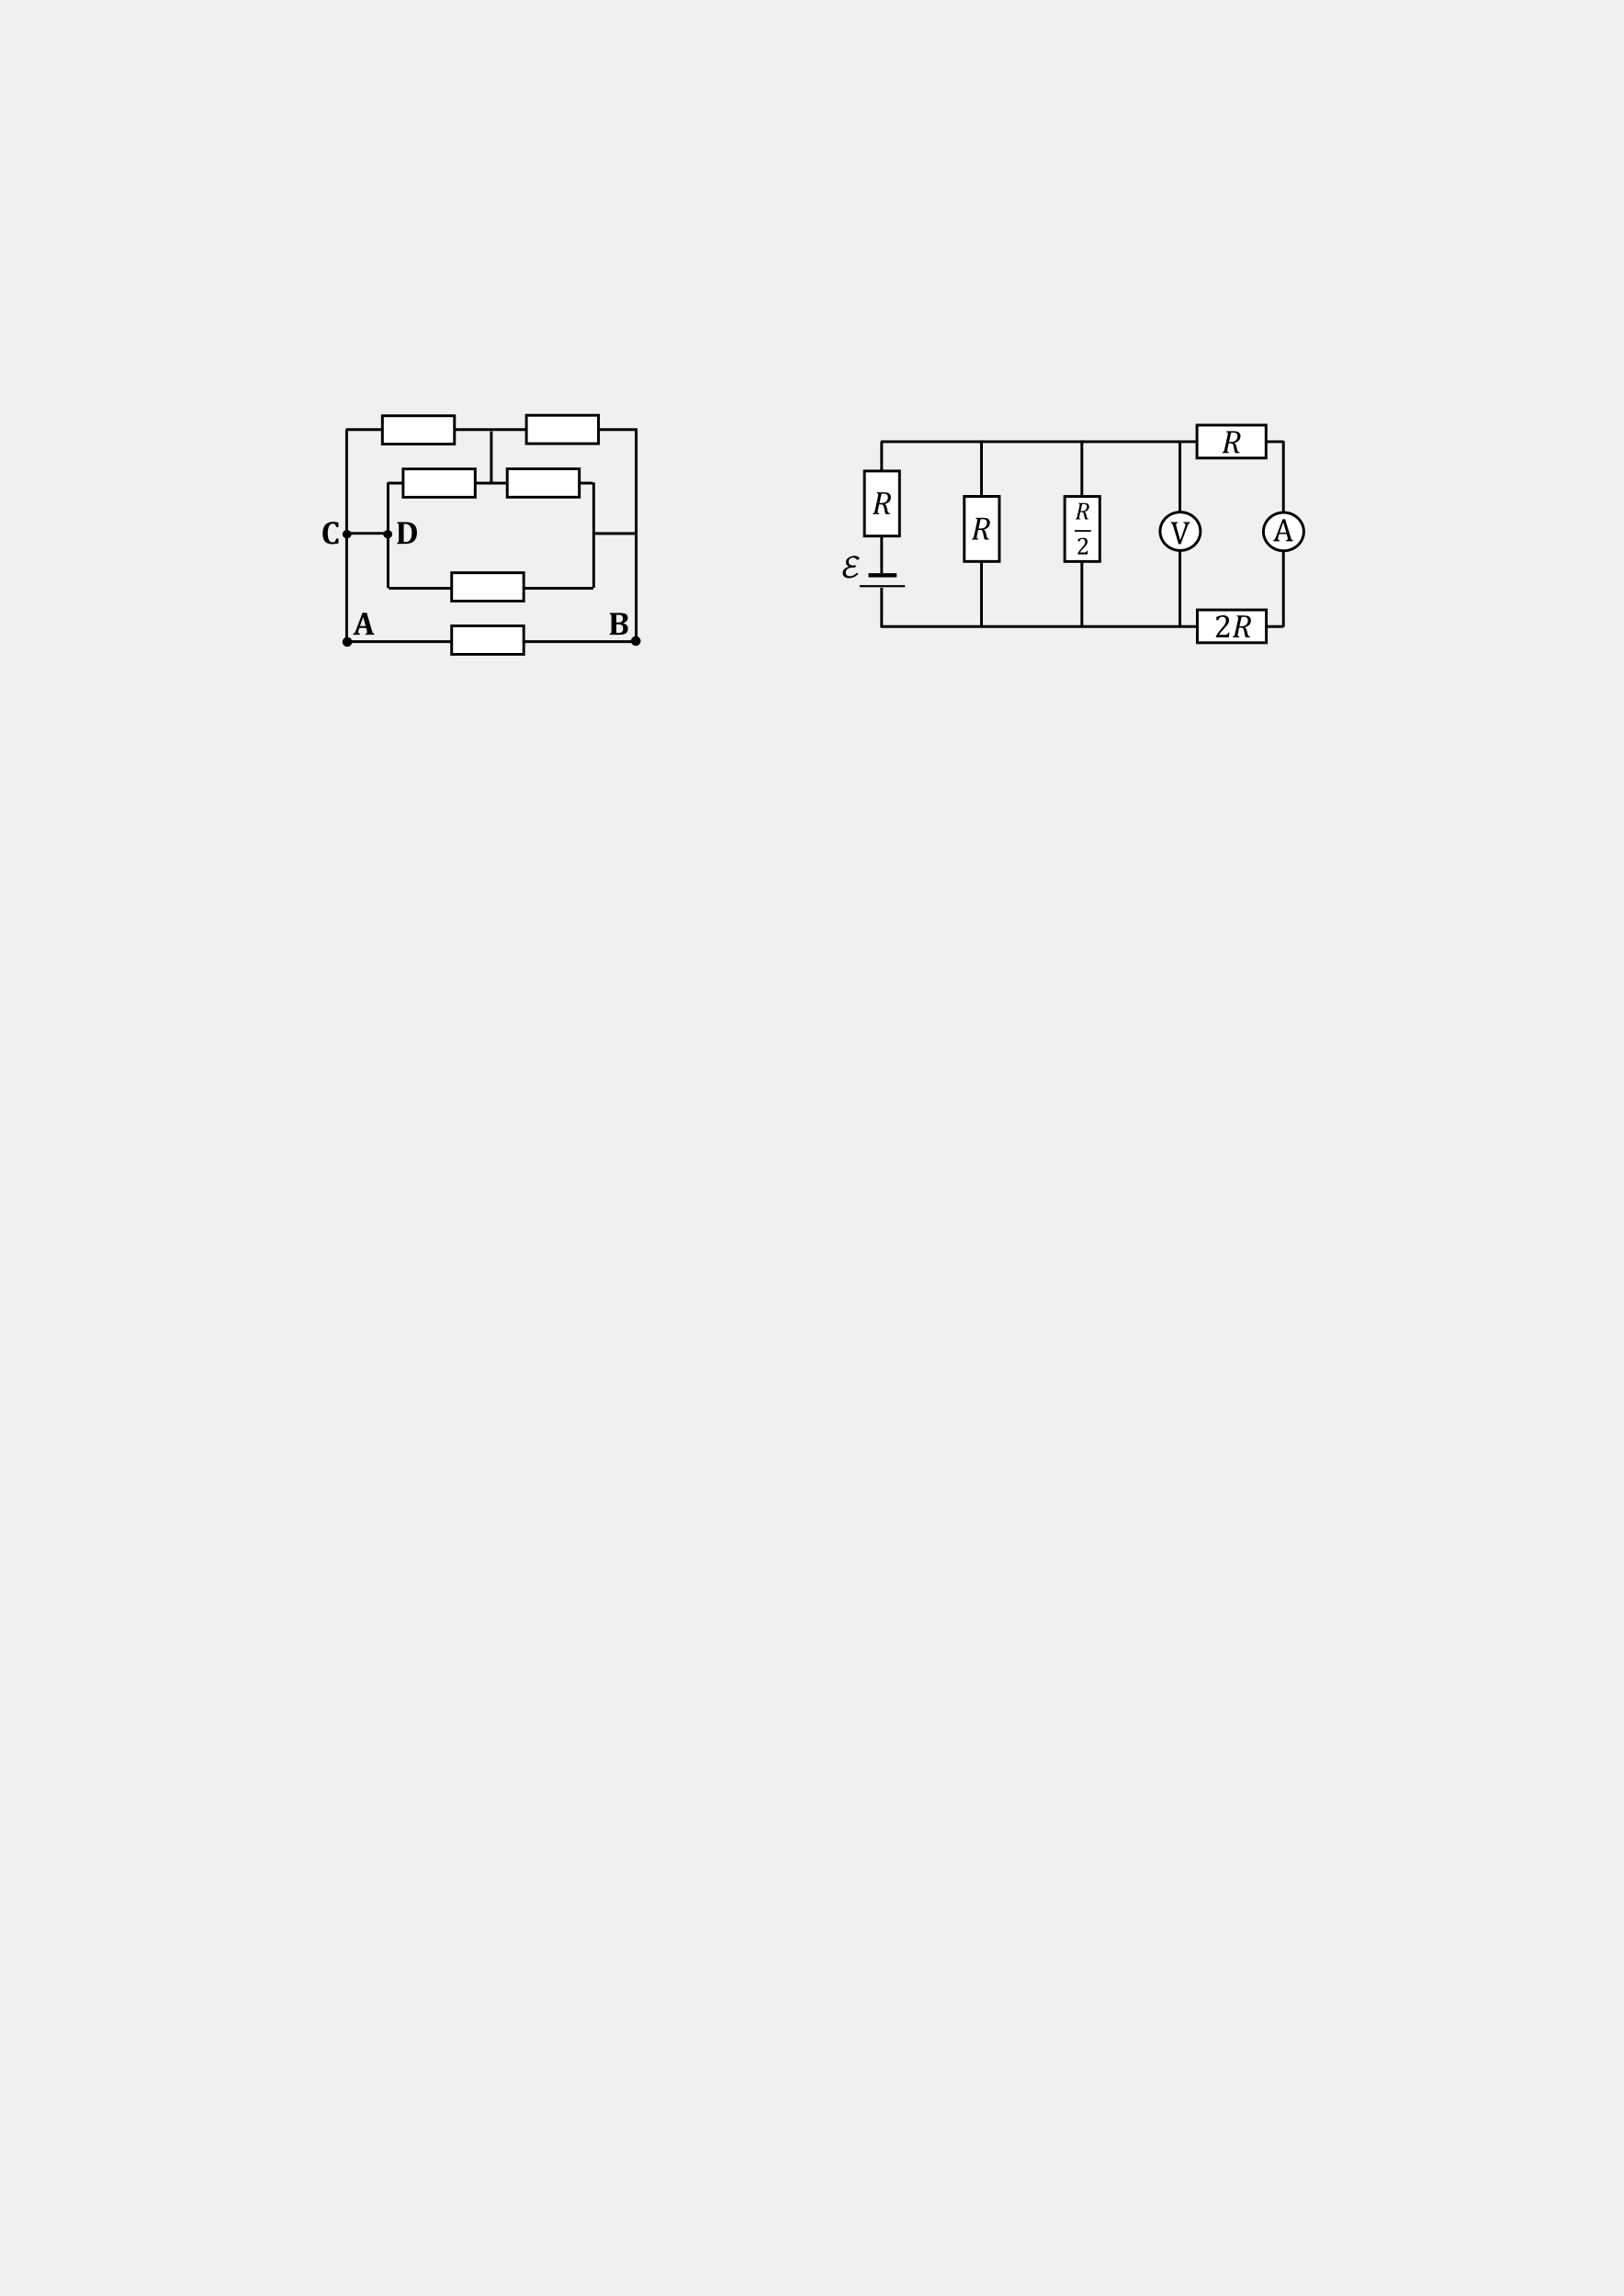
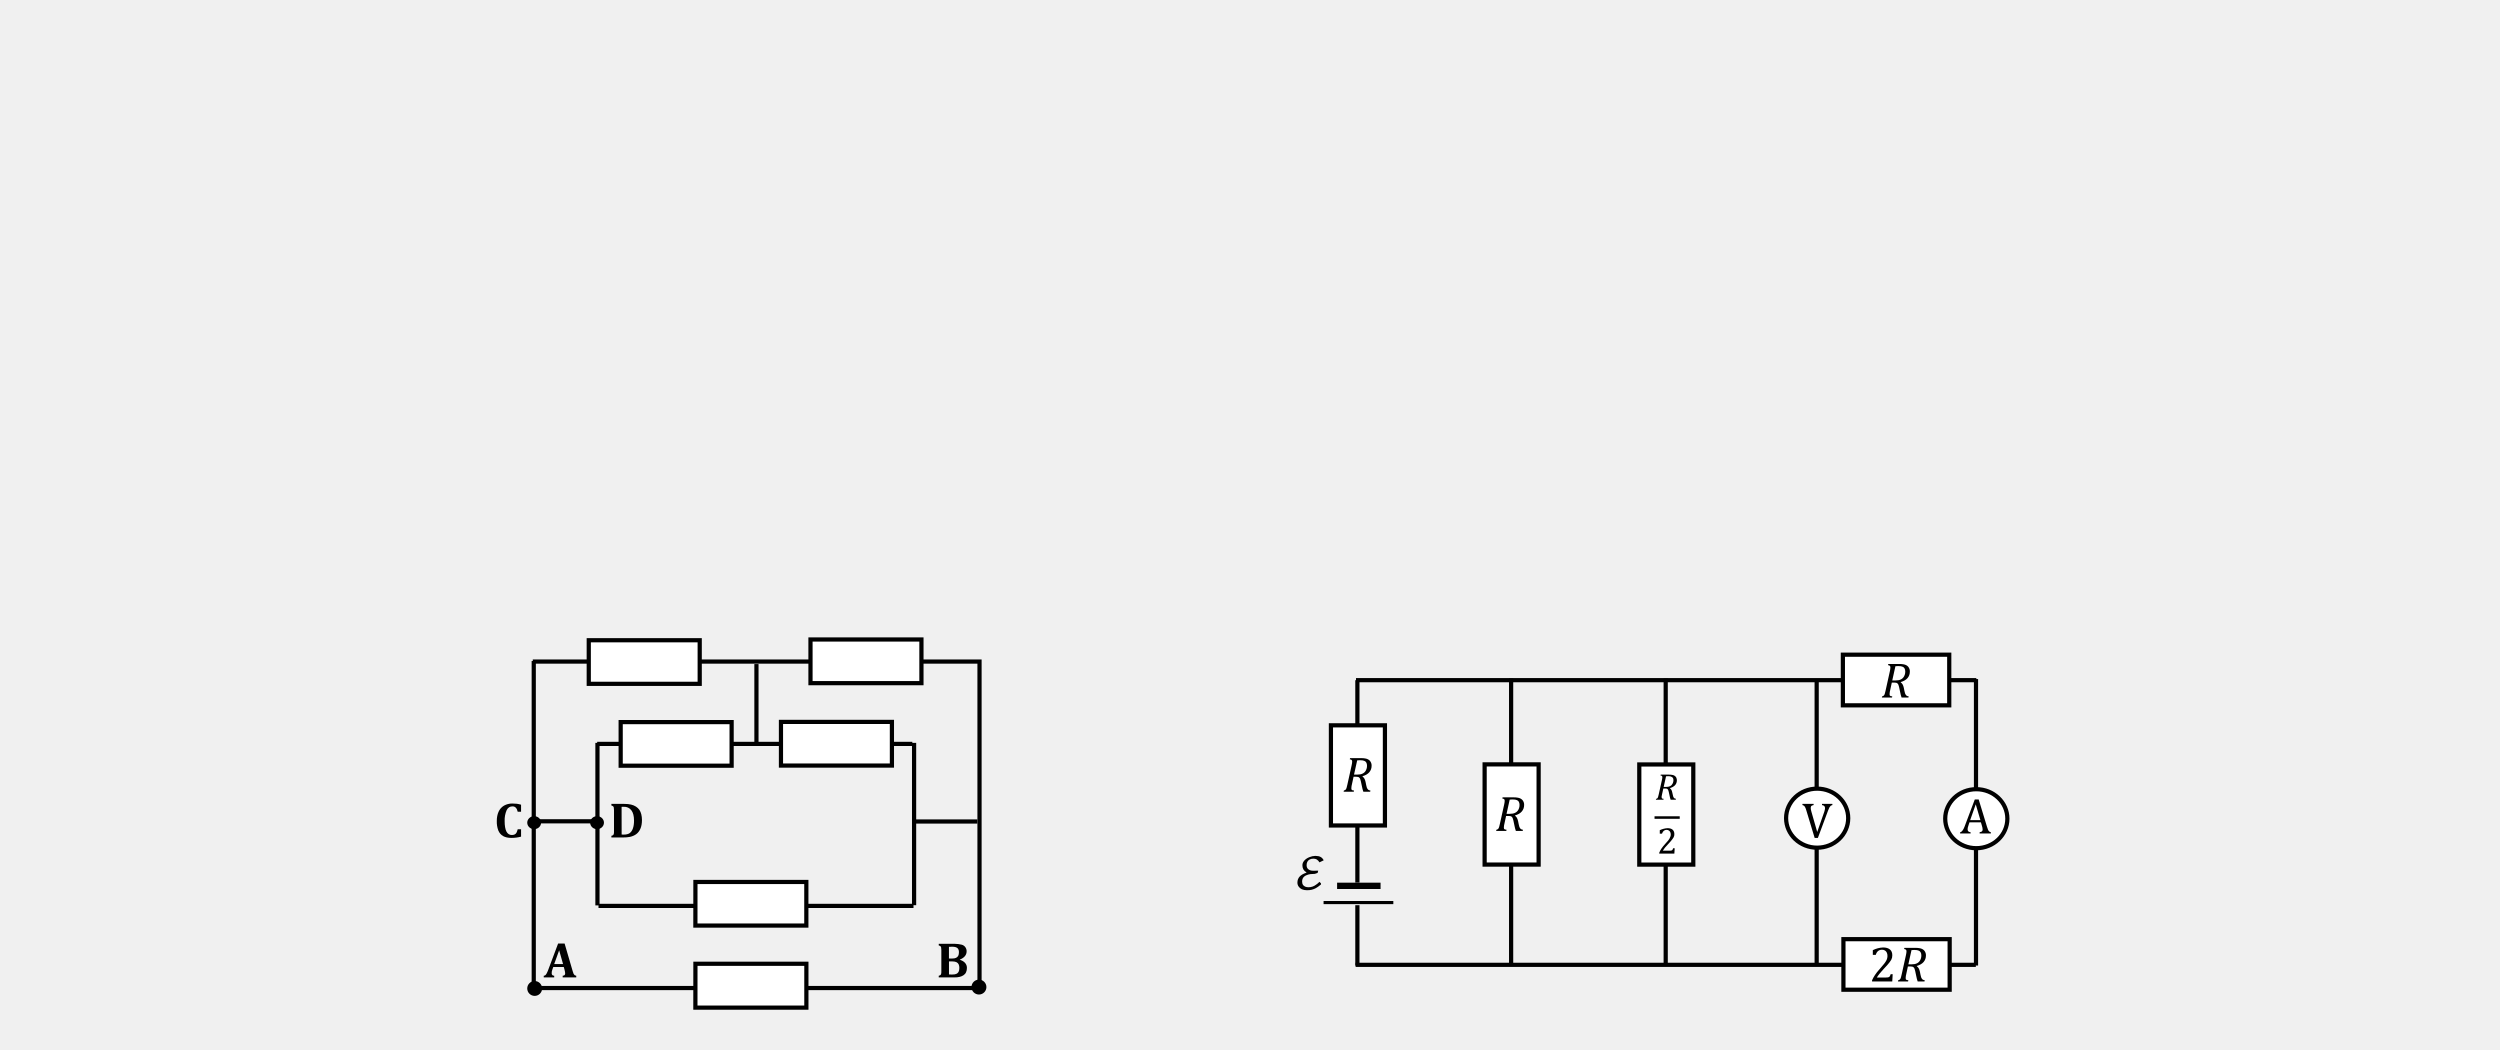
- <svg xmlns="http://www.w3.org/2000/svg" xmlns:xlink="http://www.w3.org/1999/xlink" width="595.32" height="841.92" viewBox="0 0 595.32 841.92">
+ <svg xmlns="http://www.w3.org/2000/svg" xmlns:xlink="http://www.w3.org/1999/xlink" width="595.32" height="250" viewBox="0 0 595.32 250">
  <defs>
    <path id="A" d="M5.72-6.55a2 2 0 0 0-.63-.68q-.34-.2-.82-.2-.5 0-.88.2-.36.18-.55.54-.18.35-.18.8 0 .26.07.5.09.24.27.42.2.2.52.31.32.12.84.11.46 0 1.06-.03l-.14.55-.66.22q-.6 0-1.04.06t-.85.22q-.39.14-.64.36-.23.2-.37.5t-.13.7q0 .47.2.78.22.3.57.44.34.13.75.13.5 0 .94-.15t.8-.42q.4-.25.87-.72l.36.36v.27q-.72.6-1.2.86t-.99.39q-.52.12-1.14.12-.7 0-1.22-.23-.5-.24-.78-.66a1.6 1.6 0 0 1-.28-.92q0-.84.51-1.42.53-.6 1.65-.95l-.02-.08a2 2 0 0 1-.73-.72 2 2 0 0 1-.22-.99q0-.58.45-1.09t1.19-.81 1.42-.31q.81 0 1.26.25.46.24.75.8Zm0 0" />
    <path id="z" d="M4.1-.94q.3 0 .48-.03.16-.04.28-.12l.17-.2.16-.43h.48L5.57 0H.76v-.28q.26-.6.69-1.25.42-.66 1.22-1.53.67-.75.96-1.14.33-.42.49-.72a2.4 2.4 0 0 0 .31-1.13q0-.45-.14-.78t-.44-.53a1.3 1.3 0 0 0-.71-.19q-1.14 0-1.5 1.22h-.7v-1.12a6 6 0 0 1 2.44-.64q1.07 0 1.64.48.56.46.56 1.38 0 .3-.06.57-.07.28-.2.52-.14.25-.37.55T4.47-4l-.92 1Q2.42-1.8 1.9-.94Zm0 0" />
    <path id="y" d="M4.67 0v-.28q.29-.06.42-.13.15-.07.22-.2.08-.12.08-.34 0-.2-.05-.43L5.2-1.9l-.22-.75H2.25l-.19.58q-.15.44-.2.66t-.05.4q0 .34.17.52.18.15.55.22V0H.03v-.28q.33-.06.56-.4.25-.31.49-.93l2.44-6.48h.93l1.99 6.53q.14.46.25.7t.26.38q.15.12.4.2V0ZM2.42-3.17h2.44L3.75-6.94Zm0 0" />
    <path id="C" d="M2.78-8v.28q-.27.05-.4.13-.15.05-.22.2a1 1 0 0 0-.07.34q0 .2.05.44l.13.52 1.37 4.78 1.69-4.83.06-.24.06-.23.03-.2.02-.17q0-.35-.17-.5-.16-.18-.55-.24V-8h2.47v.28q-.24.06-.4.17-.13.12-.29.36-.14.25-.34.78L3.8.1h-.77L1.05-6.44Q.9-6.96.77-7.19a1 1 0 0 0-.25-.34 1 1 0 0 0-.4-.19V-8Zm0 0" />
    <path id="o" d="M4.9-2.48H2.4l-.2.56-.14.45q-.04.22-.04.47 0 .59.6.6V0H.13v-.4Q.35-.4.5-.52.67-.67.8-.9q.14-.22.3-.64l2.45-6.52H5.1l1.92 6.57.22.64q.1.17.23.3.15.1.4.15V0H4.64v-.4q.3-.02.45-.15.14-.14.14-.39 0-.19-.04-.4l-.13-.57Zm-2.28-.7h2.11L3.8-6.46Zm0 0" />
    <path id="p" d="M5.7-4.19q.81.25 1.24.75t.43 1.17q0 .6-.2 1.02-.18.44-.6.72-.38.27-.93.4Q5.1.02 4.27 0H.66v-.4q.3-.06.42-.18a.5.5 0 0 0 .15-.28q.06-.17.05-.6v-5.06q0-.44-.05-.62a.5.5 0 0 0-.15-.28 1 1 0 0 0-.42-.19V-8h3.82a7 7 0 0 1 1.7.22q.32.1.5.26.19.14.32.33.14.2.22.44t.08.52q0 1.32-1.6 1.98ZM3.87-4.5q.59 0 .91-.16.34-.17.52-.48.17-.32.17-.88 0-.66-.38-.98-.37-.3-1.2-.31-.4 0-.8.03v2.78ZM3.1-.7l.8.01q.56 0 .92-.14t.55-.47.2-.95q0-.49-.15-.83t-.5-.53-1-.2H3.1Zm0 0" />
    <path id="r" d="M6.47-7.81v1.68h-.8q-.14-.64-.45-.96-.3-.32-.78-.32-.95 0-1.4.9a6 6 0 0 0-.48 2.62q0 1.62.42 2.47.44.83 1.29.83.42 0 .68-.14.3-.15.44-.43.15-.3.28-.8h.8V-.2a9 9 0 0 1-2.28.3q-1.22 0-2-.44-.77-.45-1.14-1.33a6 6 0 0 1-.36-2.25q0-1.27.42-2.2a3.2 3.2 0 0 1 1.28-1.46 4 4 0 0 1 2-.51q.6 0 1.08.06.49.07 1 .22m0 0" />
    <path id="s" d="M3.7-8q.98 0 1.63.16.66.15 1.17.48t.83.78q.3.46.45 1.06t.16 1.35q0 1.24-.38 2.1-.35.8-.98 1.27-.64.47-1.53.66Q4.36 0 3.3 0H.66v-.4q.3-.06.42-.18a.5.5 0 0 0 .15-.28q.06-.17.05-.6v-5.06q0-.44-.05-.62a.5.5 0 0 0-.15-.28 1 1 0 0 0-.42-.19V-8ZM3.1-.7l.52.01q.9 0 1.41-.36.5-.37.75-1.1.27-.75.27-1.88 0-1.6-.63-2.44a2.1 2.1 0 0 0-1.81-.84l-.52.01Zm0 0" />
    <path id="t" d="M4.83-3.62q.28.2.45.5t.28.8l.14.7.14.57q.08.25.2.4.1.17.26.24.14.09.42.13L6.66 0H5.03a8 8 0 0 1-.33-1.25l-.26-1.23q-.07-.33-.16-.55a1 1 0 0 0-.22-.33.6.6 0 0 0-.3-.16q-.15-.04-.38-.04H2.7L2.3-1.7q-.07.22-.08.36l-.05.54q0 .2.05.3.06.08.17.14.12.05.42.08L2.75 0H.33L.4-.28a1 1 0 0 0 .32-.13 1 1 0 0 0 .2-.22q.07-.13.13-.34l.19-.78 1-4.52q.13-.57.13-.92 0-.27-.15-.39a1 1 0 0 0-.42-.14L1.87-8h2.61q.61 0 1 .08a2 2 0 0 1 .68.22q.27.15.46.37.19.24.29.53t.09.61q0 .9-.55 1.55-.54.63-1.62.95ZM3.5-4.07q.86 0 1.34-.24.5-.23.79-.75a2.3 2.3 0 0 0 .23-1.56 1 1 0 0 0-.13-.33 1 1 0 0 0-.18-.23 1 1 0 0 0-.3-.17 2 2 0 0 0-.4-.11 5 5 0 0 0-1.29 0l-.75 3.39Zm0 0" />
    <path id="v" d="M3.6-2.72q.23.15.35.38.13.22.2.6l.12.52.1.44q.07.18.15.31l.2.17q.1.05.31.08L4.98 0H3.77q-.15-.39-.25-.94l-.2-.92a2 2 0 0 0-.12-.4 1 1 0 0 0-.15-.26l-.22-.12-.31-.03h-.5l-.3 1.39a2 2 0 0 0-.1.48v.2q0 .15.04.22.04.1.14.11.09.04.3.05L2.04 0H.25L.3-.22q.17 0 .25-.08l.14-.15q.06-.1.1-.27.05-.15.15-.6l.75-3.37q.1-.44.1-.68 0-.23-.12-.3-.09-.1-.33-.1l.07-.21h1.95q.45 0 .75.06.3.04.5.15.21.12.36.29t.2.39q.08.21.08.46 0 .67-.42 1.15-.41.46-1.22.71Zm-.98-.33q.64 0 1-.17.38-.17.58-.56a1.7 1.7 0 0 0 .2-1.17l-.1-.25-.16-.16a1.4 1.4 0 0 0-.52-.22l-.46-.03-.49.03-.56 2.53Zm0 0" />
    <path id="w" d="M3.08-.7q.21 0 .34-.02.15-.03.22-.1.08-.05.13-.15l.1-.31h.38L4.17 0H.57v-.2q.17-.47.5-.96.32-.48.91-1.14.5-.54.74-.84a3 3 0 0 0 .53-.98 1.4 1.4 0 0 0-.05-.99 1 1 0 0 0-.33-.39 1 1 0 0 0-.54-.16q-.8 0-1.1.91H.7v-.83a5 5 0 0 1 1.82-.48q.82 0 1.23.36t.42 1.04q0 .23-.04.43l-.16.39q-.09.18-.27.4-.15.22-.36.46l-.68.75Q1.8-1.36 1.42-.7Zm0 0" />
  </defs>
  <path fill="none" stroke="#000" stroke-linejoin="round" stroke-miterlimit="10" d="M233.52 235.28H126.87m15.4-58.38v38.7m-15.17 20.26V157.4" />
  <path fill="#fff" fill-rule="evenodd" stroke="#000" stroke-miterlimit="8" d="M165.59 239.94h26.43V229.5H165.6Zm0 0" />
  <path fill="none" stroke="#000" stroke-linejoin="round" stroke-miterlimit="8" d="M126.87 157.53h106.38m0 77.97v-78.47" />
  <path fill="#fff" fill-rule="evenodd" stroke="#000" stroke-miterlimit="8" d="M140.2 162.84h26.42v-10.38H140.2Zm52.8-.16h26.42v-10.4H193Zm0 0" />
  <path fill-rule="evenodd" d="M231.34 235.05a1.77 1.77 0 1 1 3.55 0 1.77 1.77 0 0 1-3.55 0m-105.79.33a1.77 1.77 0 1 1 3.54 0 1.77 1.77 0 0 1-3.54 0m0 0" />
  <use xlink:href="#o" x="129.35" y="232.75" />
  <use xlink:href="#p" x="222.88" y="232.75" />
  <path fill="none" stroke="#000" stroke-linejoin="round" stroke-miterlimit="8" d="M217.67 176.9v38.65m-75.65-19.98h-14.93m105.66.06h-14.88m-75.67-18.48h75.05m-74.73 38.57h75.01" />
  <path fill="#fff" fill-rule="evenodd" stroke="#000" stroke-miterlimit="8" d="M147.8 182.33h26.42v-10.38H147.8Zm38.17-.03h26.42v-10.39h-26.42Zm-20.38 38.11h26.42v-10.39H165.6Zm0 0" />
  <path fill="none" stroke="#000" stroke-linejoin="round" stroke-miterlimit="8" d="M180.13 177.06v-18.92" />
  <path fill-rule="evenodd" d="M127.2 194.35c.91 0 1.65.69 1.65 1.55 0 .85-.74 1.55-1.65 1.55s-1.65-.7-1.65-1.55.75-1.55 1.65-1.55m14.98 0c.9 0 1.64.69 1.64 1.55 0 .85-.73 1.55-1.64 1.55s-1.65-.7-1.65-1.55.74-1.55 1.65-1.55m0 0" />
  <use xlink:href="#r" x="117.61" y="199.43" />
  <use xlink:href="#s" x="144.93" y="199.43" />
  <path fill="none" stroke="#000" stroke-linejoin="round" stroke-miterlimit="8" d="M322.81 229.75H470.5m-37.9.17V161.7m37.94 68.22V161.7m-110.7 68.1v-68.22" />
  <path fill="none" stroke="#000" stroke-linejoin="round" stroke-miterlimit="8" stroke-width="1.5" d="M328.75 210.94H318.4" />
  <path fill="none" stroke="#000" stroke-linejoin="round" stroke-miterlimit="8" stroke-width=".75" d="M331.79 214.93h-16.61" />
  <path fill="none" stroke="#000" stroke-linejoin="round" stroke-miterlimit="8" d="M396.65 229.82v-68.24m-73.42 48.6v-48.2m0 67.95v-14.38" />
  <path fill="#fff" fill-rule="evenodd" stroke="#000" stroke-miterlimit="8" d="M353.53 205.88h12.86v-23.86h-12.86Zm0 0" />
  <use xlink:href="#t" x="355.94" y="197.87" />
  <path fill="#fff" fill-rule="evenodd" stroke="#000" stroke-miterlimit="8" d="M316.93 196.57h12.86v-23.85h-12.86Zm73.43 9.32h12.86v-23.85h-12.86Zm0 0" />
  <use xlink:href="#v" x="394.06" y="190.44" />
  <use xlink:href="#w" x="394.54" y="203.27" />
  <path fill-rule="evenodd" d="M393.99 194.98h6v-.6h-6Zm0 0" />
  <path fill="none" stroke="#000" stroke-linejoin="round" stroke-miterlimit="8" d="M322.9 161.96h147.72" />
  <path fill="#fff" fill-rule="evenodd" stroke="#000" stroke-linejoin="round" stroke-miterlimit="8" d="M470.61 187.93c4.09 0 7.4 3.14 7.4 7.02s-3.31 7.03-7.4 7.03-7.4-3.15-7.4-7.03 3.32-7.02 7.4-7.02Zm0 0" />
  <use xlink:href="#y" x="466.73" y="198.47" />
  <path fill="#fff" fill-rule="evenodd" stroke="#000" stroke-miterlimit="8" d="M438.84 167.96h25.33V155.9h-25.33Zm0 0" />
  <use xlink:href="#t" x="447.79" y="166.11" />
  <path fill="#fff" fill-rule="evenodd" stroke="#000" stroke-miterlimit="8" d="M438.97 235.68h25.3v-12.04h-25.3Zm0 0" />
  <use xlink:href="#z" x="445.03" y="233.71" />
  <use xlink:href="#t" x="451.62" y="233.71" />
  <use xlink:href="#A" x="308.48" y="211.9" />
  <path fill="#fff" fill-rule="evenodd" stroke="#000" stroke-linejoin="round" stroke-miterlimit="8" d="M432.71 187.8c4.1 0 7.4 3.15 7.4 7.03s-3.3 7.03-7.4 7.03c-4.08 0-7.39-3.15-7.39-7.03s3.3-7.03 7.4-7.03Zm0 0" />
  <use xlink:href="#C" x="429.09" y="199.43" />
  <use xlink:href="#t" x="319.62" y="188.53" />
</svg>
